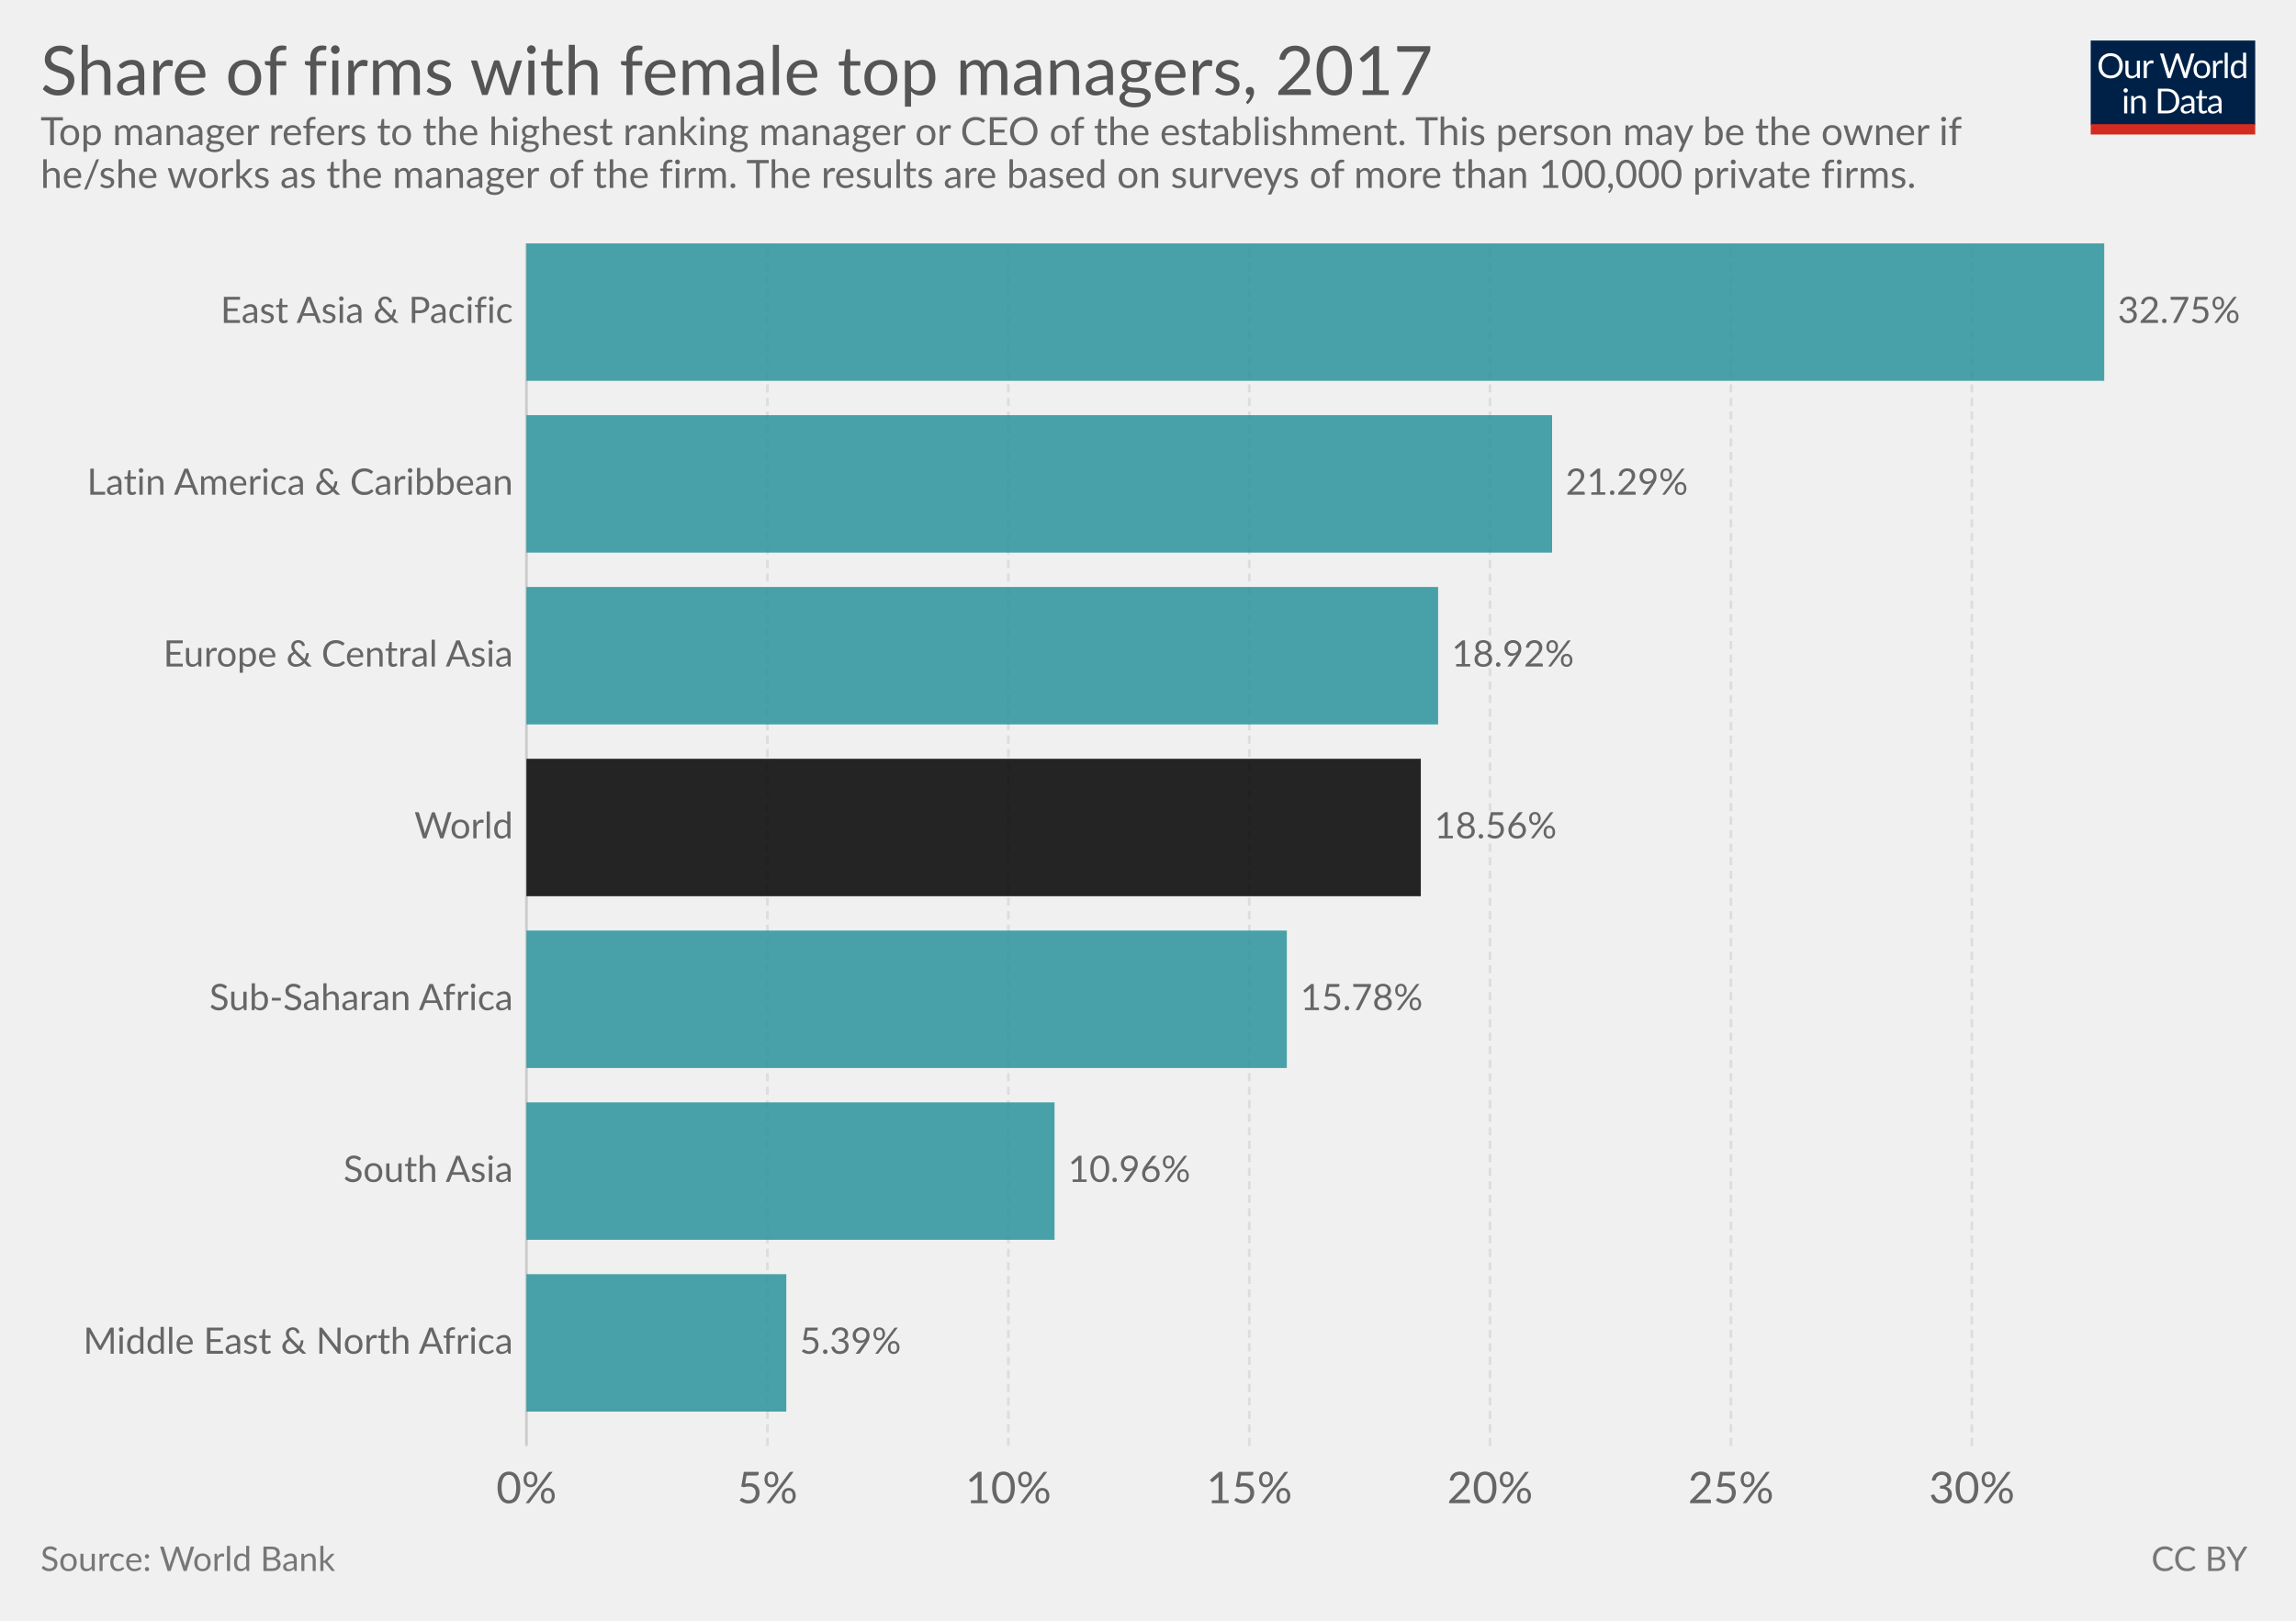
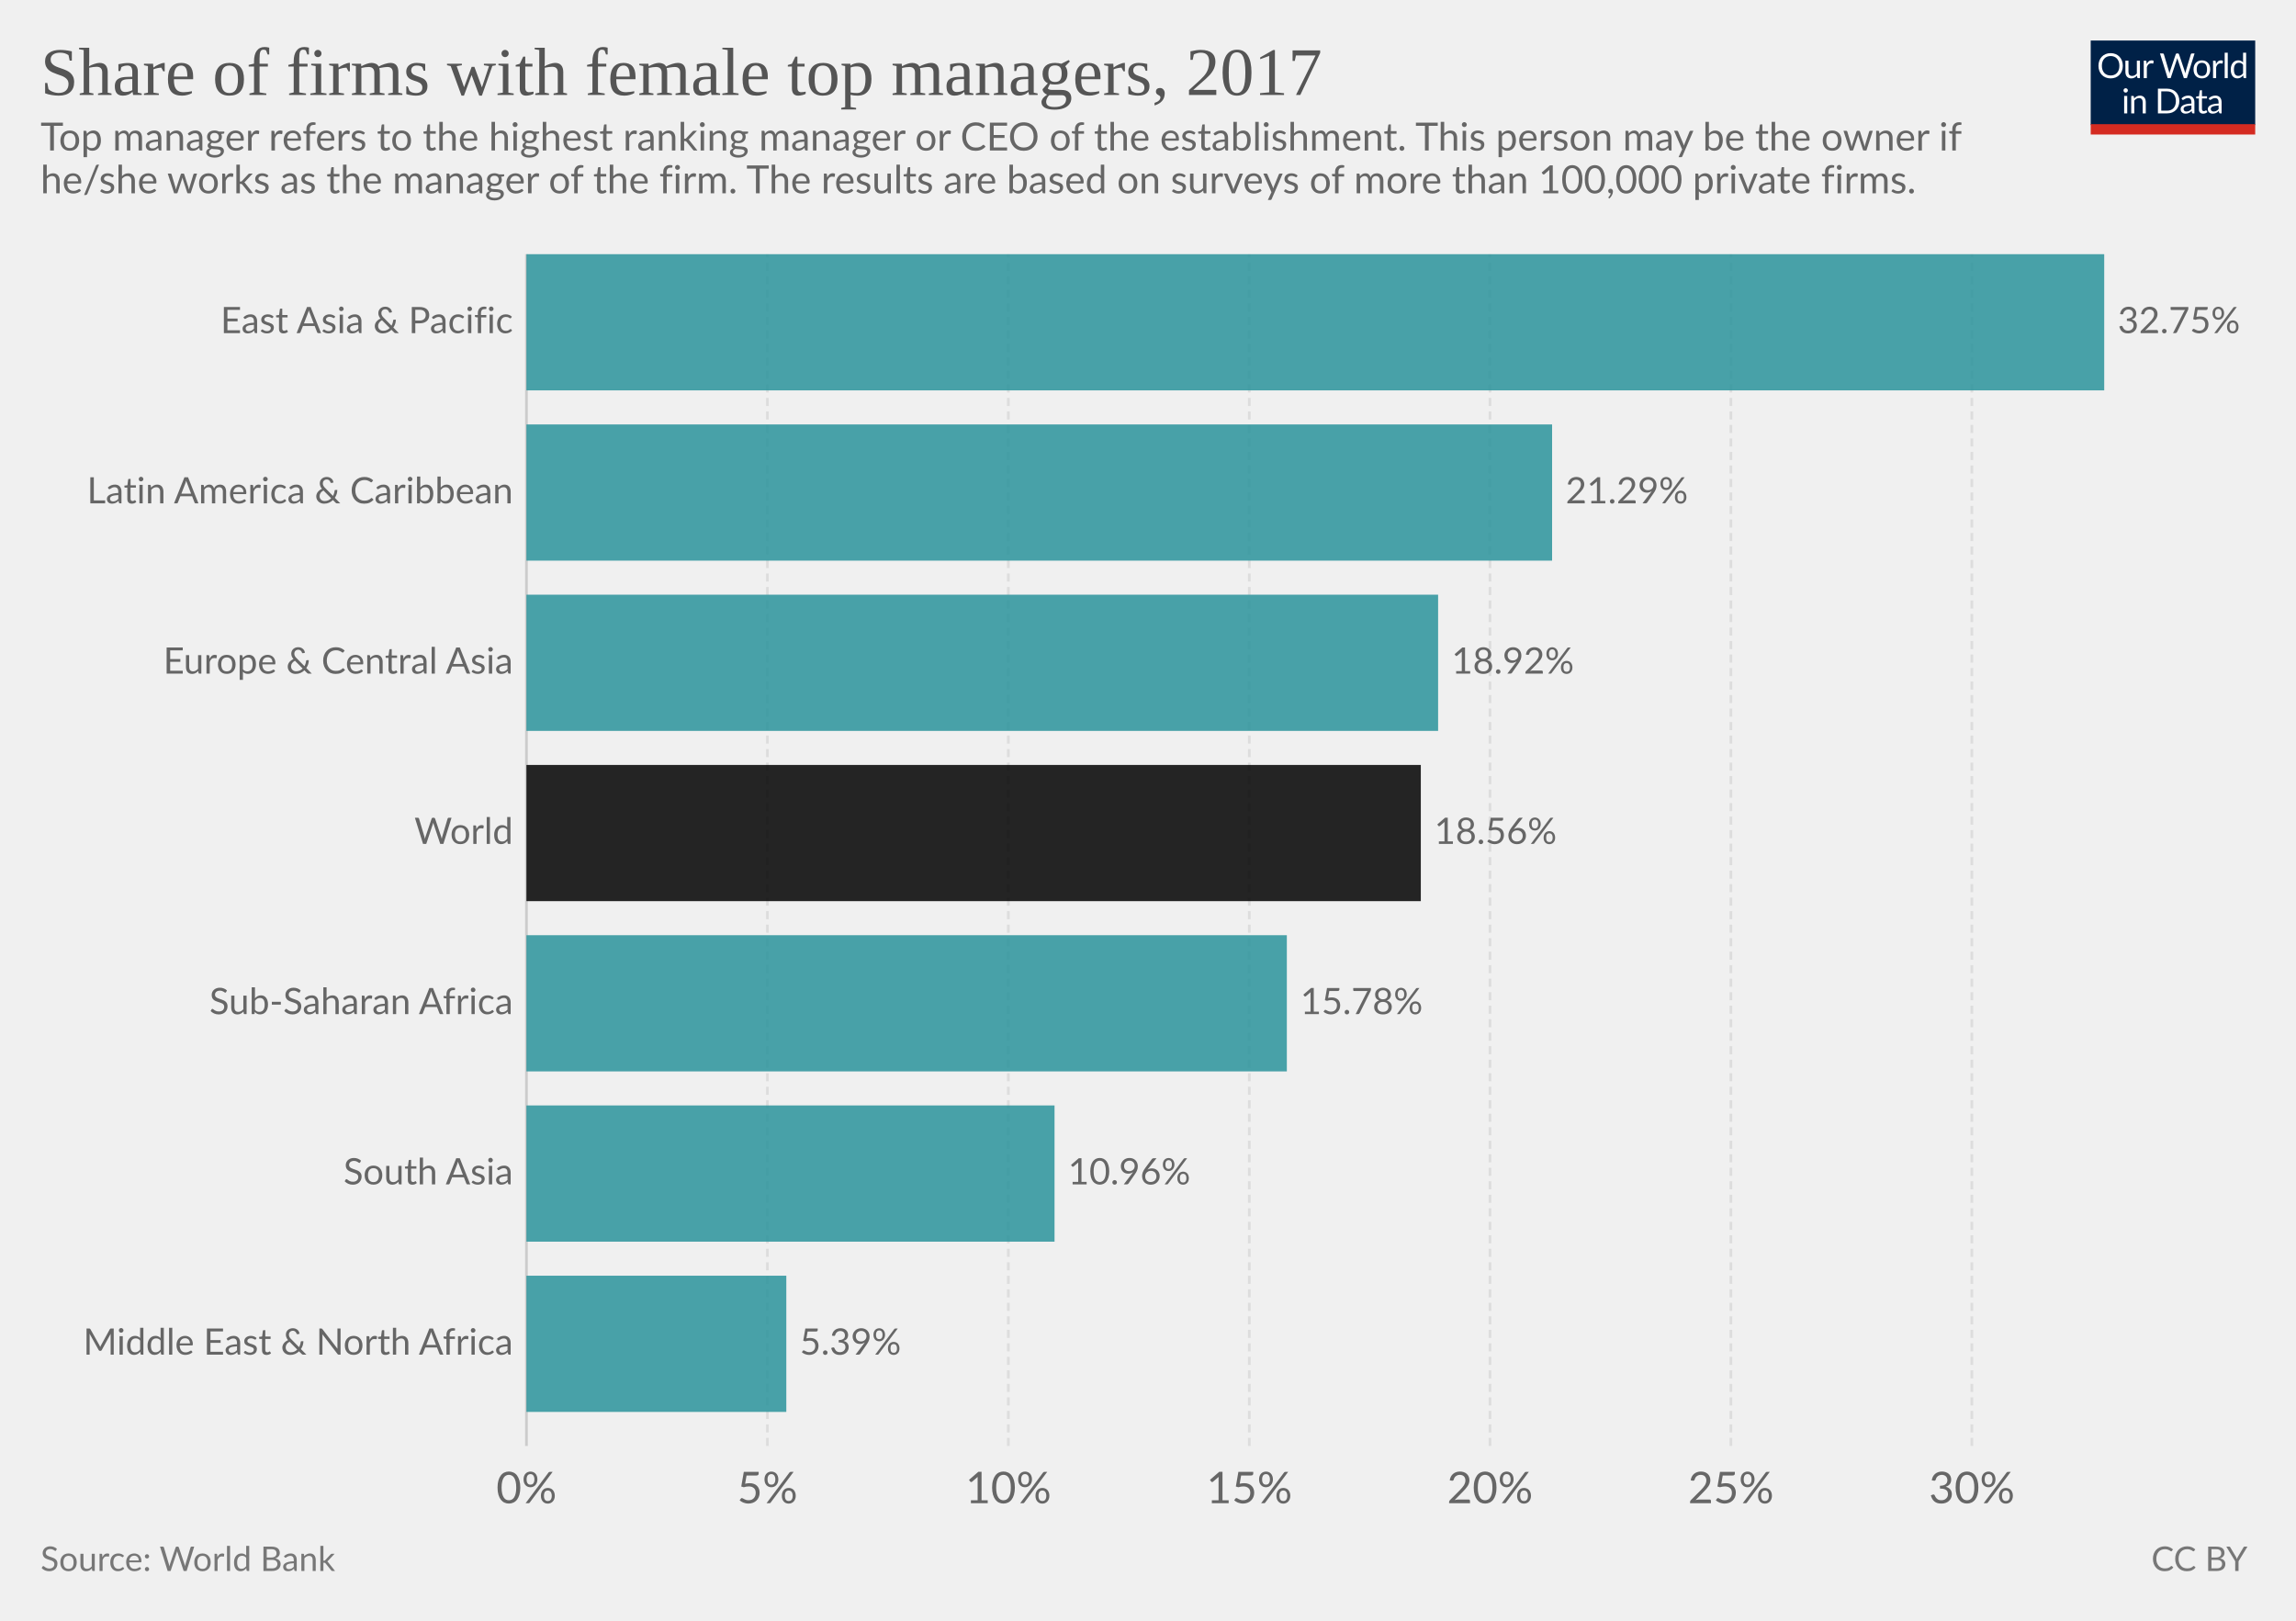
<svg xmlns="http://www.w3.org/2000/svg" version="1.1" style="font-family:Lato, 'Helvetica Neue', Helvetica, Arial, sans-serif;font-size:18px;background-color:white;text-rendering:optimizeLegibility;-webkit-font-smoothing:antialiased" width="850" height="600">
  <g class="HeaderView">
    <g transform="translate(774, 15) scale(0.29)">
      <svg width="210" height="120" viewBox="0 0 210 120" fill="none">
        <g clip-path="url(#clip0)">
          <path d="M0 0H210V107.89H0V0Z" fill="#002147" />
          <path d="M40.979 32.248C40.979 34.609 40.605 36.78 39.857 38.76C39.109 40.725 38.053 42.419 36.689 43.842C35.325 45.265 33.682 46.372 31.761 47.164C29.854 47.941 27.742 48.33 25.425 48.33C23.107 48.33 20.995 47.941 19.089 47.164C17.182 46.372 15.547 45.265 14.183 43.842C12.819 42.419 11.763 40.725 11.015 38.76C10.267 36.78 9.893 34.609 9.893 32.248C9.893 29.887 10.267 27.723 11.015 25.758C11.763 23.778 12.819 22.077 14.183 20.654C15.547 19.217 17.182 18.102 19.089 17.31C20.995 16.518 23.107 16.122 25.425 16.122C27.742 16.122 29.854 16.518 31.761 17.31C33.682 18.102 35.325 19.217 36.689 20.654C38.053 22.077 39.109 23.778 39.857 25.758C40.605 27.723 40.979 29.887 40.979 32.248ZM36.601 32.248C36.601 30.312 36.337 28.574 35.809 27.034C35.281 25.494 34.533 24.196 33.565 23.14C32.597 22.069 31.423 21.248 30.045 20.676C28.666 20.104 27.126 19.818 25.425 19.818C23.738 19.818 22.205 20.104 20.827 20.676C19.448 21.248 18.267 22.069 17.285 23.14C16.317 24.196 15.569 25.494 15.041 27.034C14.513 28.574 14.249 30.312 14.249 32.248C14.249 34.184 14.513 35.922 15.041 37.462C15.569 38.987 16.317 40.285 17.285 41.356C18.267 42.412 19.448 43.226 20.827 43.798C22.205 44.355 23.738 44.634 25.425 44.634C27.126 44.634 28.666 44.355 30.045 43.798C31.423 43.226 32.597 42.412 33.565 41.356C34.533 40.285 35.281 38.987 35.809 37.462C36.337 35.922 36.601 34.184 36.601 32.248ZM62.823 25.714V48H60.491C59.934 48 59.582 47.729 59.435 47.186L59.127 44.788C58.159 45.859 57.074 46.724 55.871 47.384C54.669 48.029 53.29 48.352 51.735 48.352C50.518 48.352 49.44 48.154 48.501 47.758C47.577 47.347 46.8 46.775 46.169 46.042C45.539 45.309 45.062 44.421 44.739 43.38C44.431 42.339 44.277 41.187 44.277 39.926V25.714H48.193V39.926C48.193 41.613 48.575 42.918 49.337 43.842C50.115 44.766 51.295 45.228 52.879 45.228C54.038 45.228 55.116 44.957 56.113 44.414C57.125 43.857 58.057 43.094 58.907 42.126V25.714H62.823ZM71.43 30.18C72.135 28.655 73 27.467 74.027 26.616C75.053 25.751 76.307 25.318 77.789 25.318C78.258 25.318 78.705 25.369 79.131 25.472C79.571 25.575 79.959 25.736 80.297 25.956L80.011 28.882C79.923 29.249 79.703 29.432 79.351 29.432C79.145 29.432 78.845 29.388 78.449 29.3C78.053 29.212 77.605 29.168 77.107 29.168C76.403 29.168 75.772 29.271 75.215 29.476C74.672 29.681 74.181 29.989 73.741 30.4C73.315 30.796 72.927 31.295 72.575 31.896C72.237 32.483 71.929 33.157 71.651 33.92V48H67.713V25.714H69.957C70.382 25.714 70.675 25.795 70.837 25.956C70.998 26.117 71.108 26.396 71.167 26.792L71.43 30.18ZM132.589 16.474L122.755 48H118.927L110.941 23.954C110.867 23.719 110.794 23.47 110.721 23.206C110.662 22.942 110.596 22.663 110.523 22.37C110.449 22.663 110.376 22.942 110.303 23.206C110.23 23.47 110.156 23.719 110.083 23.954L102.053 48H98.225L88.391 16.474H91.933C92.314 16.474 92.629 16.569 92.879 16.76C93.143 16.951 93.311 17.193 93.385 17.486L99.897 39.398C99.999 39.794 100.095 40.219 100.183 40.674C100.285 41.129 100.381 41.613 100.469 42.126C100.571 41.613 100.674 41.129 100.777 40.674C100.894 40.205 101.019 39.779 101.151 39.398L108.565 17.486C108.653 17.237 108.821 17.009 109.071 16.804C109.335 16.584 109.65 16.474 110.017 16.474H111.249C111.63 16.474 111.938 16.569 112.173 16.76C112.407 16.951 112.583 17.193 112.701 17.486L120.093 39.398C120.225 39.779 120.342 40.19 120.445 40.63C120.562 41.07 120.672 41.532 120.775 42.016C120.848 41.532 120.929 41.07 121.017 40.63C121.105 40.19 121.2 39.779 121.303 39.398L127.837 17.486C127.91 17.222 128.072 16.987 128.321 16.782C128.585 16.577 128.9 16.474 129.267 16.474H132.589ZM141.94 25.362C143.568 25.362 145.034 25.633 146.34 26.176C147.645 26.719 148.76 27.489 149.684 28.486C150.608 29.483 151.312 30.693 151.796 32.116C152.294 33.524 152.544 35.101 152.544 36.846C152.544 38.606 152.294 40.19 151.796 41.598C151.312 43.006 150.608 44.209 149.684 45.206C148.76 46.203 147.645 46.973 146.34 47.516C145.034 48.044 143.568 48.308 141.94 48.308C140.297 48.308 138.816 48.044 137.496 47.516C136.19 46.973 135.076 46.203 134.152 45.206C133.228 44.209 132.516 43.006 132.018 41.598C131.534 40.19 131.292 38.606 131.292 36.846C131.292 35.101 131.534 33.524 132.018 32.116C132.516 30.693 133.228 29.483 134.152 28.486C135.076 27.489 136.19 26.719 137.496 26.176C138.816 25.633 140.297 25.362 141.94 25.362ZM141.94 45.25C144.14 45.25 145.782 44.517 146.868 43.05C147.953 41.569 148.496 39.508 148.496 36.868C148.496 34.213 147.953 32.145 146.868 30.664C145.782 29.183 144.14 28.442 141.94 28.442C140.825 28.442 139.85 28.633 139.014 29.014C138.192 29.395 137.503 29.945 136.946 30.664C136.403 31.383 135.992 32.27 135.714 33.326C135.45 34.367 135.318 35.548 135.318 36.868C135.318 39.508 135.86 41.569 136.946 43.05C138.046 44.517 139.71 45.25 141.94 45.25ZM159.908 30.18C160.612 28.655 161.478 27.467 162.504 26.616C163.531 25.751 164.785 25.318 166.266 25.318C166.736 25.318 167.183 25.369 167.608 25.472C168.048 25.575 168.437 25.736 168.774 25.956L168.488 28.882C168.4 29.249 168.18 29.432 167.828 29.432C167.623 29.432 167.322 29.388 166.926 29.3C166.53 29.212 166.083 29.168 165.584 29.168C164.88 29.168 164.25 29.271 163.692 29.476C163.15 29.681 162.658 29.989 162.218 30.4C161.793 30.796 161.404 31.295 161.052 31.896C160.715 32.483 160.407 33.157 160.128 33.92V48H156.19V25.714H158.434C158.86 25.714 159.153 25.795 159.314 25.956C159.476 26.117 159.586 26.396 159.644 26.792L159.908 30.18ZM174.946 15.594V48H171.03V15.594H174.946ZM194.496 31.016C193.763 30.033 192.971 29.351 192.12 28.97C191.269 28.574 190.316 28.376 189.26 28.376C187.192 28.376 185.601 29.117 184.486 30.598C183.371 32.079 182.814 34.191 182.814 36.934C182.814 38.386 182.939 39.633 183.188 40.674C183.437 41.701 183.804 42.551 184.288 43.226C184.772 43.886 185.366 44.37 186.07 44.678C186.774 44.986 187.573 45.14 188.468 45.14C189.759 45.14 190.881 44.847 191.834 44.26C192.802 43.673 193.689 42.845 194.496 41.774V31.016ZM198.412 15.594V48H196.08C195.523 48 195.171 47.729 195.024 47.186L194.672 44.48C193.719 45.624 192.633 46.548 191.416 47.252C190.199 47.956 188.791 48.308 187.192 48.308C185.916 48.308 184.757 48.066 183.716 47.582C182.675 47.083 181.787 46.357 181.054 45.404C180.321 44.451 179.756 43.263 179.36 41.84C178.964 40.417 178.766 38.782 178.766 36.934C178.766 35.291 178.986 33.766 179.426 32.358C179.866 30.935 180.497 29.703 181.318 28.662C182.139 27.621 183.144 26.807 184.332 26.22C185.535 25.619 186.884 25.318 188.38 25.318C189.744 25.318 190.91 25.553 191.878 26.022C192.861 26.477 193.733 27.115 194.496 27.936V15.594H198.412ZM46.614 70.714V93H42.698V70.714H46.614ZM47.45 63.718C47.45 64.099 47.369 64.459 47.208 64.796C47.061 65.119 46.856 65.412 46.592 65.676C46.343 65.925 46.042 66.123 45.69 66.27C45.352 66.417 44.993 66.49 44.612 66.49C44.23 66.49 43.871 66.417 43.534 66.27C43.211 66.123 42.925 65.925 42.676 65.676C42.426 65.412 42.228 65.119 42.082 64.796C41.935 64.459 41.862 64.099 41.862 63.718C41.862 63.337 41.935 62.977 42.082 62.64C42.228 62.288 42.426 61.987 42.676 61.738C42.925 61.474 43.211 61.269 43.534 61.122C43.871 60.975 44.23 60.902 44.612 60.902C44.993 60.902 45.352 60.975 45.69 61.122C46.042 61.269 46.343 61.474 46.592 61.738C46.856 61.987 47.061 62.288 47.208 62.64C47.369 62.977 47.45 63.337 47.45 63.718ZM55.424 73.948C55.908 73.405 56.422 72.914 56.964 72.474C57.507 72.034 58.079 71.66 58.68 71.352C59.296 71.029 59.941 70.787 60.616 70.626C61.306 70.45 62.046 70.362 62.838 70.362C64.055 70.362 65.126 70.567 66.05 70.978C66.989 71.374 67.766 71.946 68.382 72.694C69.013 73.427 69.49 74.315 69.812 75.356C70.135 76.397 70.296 77.549 70.296 78.81V93H66.358V78.81C66.358 77.123 65.969 75.818 65.192 74.894C64.43 73.955 63.264 73.486 61.694 73.486C60.535 73.486 59.45 73.765 58.438 74.322C57.441 74.879 56.517 75.635 55.666 76.588V93H51.728V70.714H54.082C54.639 70.714 54.984 70.985 55.116 71.528L55.424 73.948ZM113.129 77.248C113.129 79.609 112.755 81.758 112.007 83.694C111.259 85.63 110.203 87.287 108.839 88.666C107.475 90.045 105.832 91.115 103.911 91.878C102.004 92.626 99.892 93 97.575 93H85.805V61.474H97.575C99.892 61.474 102.004 61.855 103.911 62.618C105.832 63.366 107.475 64.437 108.839 65.83C110.203 67.209 111.259 68.866 112.007 70.802C112.755 72.738 113.129 74.887 113.129 77.248ZM108.751 77.248C108.751 75.312 108.487 73.581 107.959 72.056C107.431 70.531 106.683 69.24 105.715 68.184C104.747 67.128 103.574 66.321 102.195 65.764C100.816 65.207 99.276 64.928 97.575 64.928H90.073V89.546H97.575C99.276 89.546 100.816 89.267 102.195 88.71C103.574 88.153 104.747 87.353 105.715 86.312C106.683 85.256 107.431 83.965 107.959 82.44C108.487 80.915 108.751 79.184 108.751 77.248ZM128.553 82.968C126.749 83.027 125.209 83.173 123.933 83.408C122.672 83.628 121.638 83.921 120.831 84.288C120.039 84.655 119.46 85.087 119.093 85.586C118.741 86.085 118.565 86.642 118.565 87.258C118.565 87.845 118.661 88.351 118.851 88.776C119.042 89.201 119.299 89.553 119.621 89.832C119.959 90.096 120.347 90.294 120.787 90.426C121.242 90.543 121.726 90.602 122.239 90.602C122.929 90.602 123.559 90.536 124.131 90.404C124.703 90.257 125.239 90.052 125.737 89.788C126.251 89.524 126.735 89.209 127.189 88.842C127.659 88.475 128.113 88.057 128.553 87.588V82.968ZM115.903 73.86C117.135 72.672 118.463 71.785 119.885 71.198C121.308 70.611 122.885 70.318 124.615 70.318C125.862 70.318 126.969 70.523 127.937 70.934C128.905 71.345 129.719 71.917 130.379 72.65C131.039 73.383 131.538 74.271 131.875 75.312C132.213 76.353 132.381 77.497 132.381 78.744V93H130.643C130.262 93 129.969 92.941 129.763 92.824C129.558 92.692 129.397 92.443 129.279 92.076L128.839 89.964C128.253 90.507 127.681 90.991 127.123 91.416C126.566 91.827 125.979 92.179 125.363 92.472C124.747 92.751 124.087 92.963 123.383 93.11C122.694 93.271 121.924 93.352 121.073 93.352C120.208 93.352 119.394 93.235 118.631 93C117.869 92.751 117.201 92.384 116.629 91.9C116.072 91.416 115.625 90.807 115.287 90.074C114.965 89.326 114.803 88.446 114.803 87.434C114.803 86.554 115.045 85.711 115.529 84.904C116.013 84.083 116.798 83.357 117.883 82.726C118.969 82.095 120.384 81.582 122.129 81.186C123.875 80.775 126.016 80.541 128.553 80.482V78.744C128.553 77.013 128.179 75.708 127.431 74.828C126.683 73.933 125.591 73.486 124.153 73.486C123.185 73.486 122.371 73.611 121.711 73.86C121.066 74.095 120.501 74.366 120.017 74.674C119.548 74.967 119.137 75.239 118.785 75.488C118.448 75.723 118.111 75.84 117.773 75.84C117.509 75.84 117.282 75.774 117.091 75.642C116.901 75.495 116.739 75.319 116.607 75.114L115.903 73.86ZM143.568 93.352C141.808 93.352 140.451 92.861 139.498 91.878C138.559 90.895 138.09 89.48 138.09 87.632V73.992H135.406C135.171 73.992 134.973 73.926 134.812 73.794C134.65 73.647 134.57 73.427 134.57 73.134V71.572L138.222 71.11L139.124 64.224C139.168 64.004 139.263 63.828 139.41 63.696C139.571 63.549 139.776 63.476 140.026 63.476H142.006V71.154H148.452V73.992H142.006V87.368C142.006 88.307 142.233 89.003 142.688 89.458C143.142 89.913 143.729 90.14 144.448 90.14C144.858 90.14 145.21 90.089 145.504 89.986C145.812 89.869 146.076 89.744 146.296 89.612C146.516 89.48 146.699 89.363 146.846 89.26C147.007 89.143 147.146 89.084 147.264 89.084C147.469 89.084 147.652 89.209 147.814 89.458L148.958 91.328C148.283 91.959 147.469 92.457 146.516 92.824C145.562 93.176 144.58 93.352 143.568 93.352ZM163.253 82.968C161.449 83.027 159.909 83.173 158.633 83.408C157.372 83.628 156.338 83.921 155.531 84.288C154.739 84.655 154.16 85.087 153.793 85.586C153.441 86.085 153.265 86.642 153.265 87.258C153.265 87.845 153.36 88.351 153.551 88.776C153.742 89.201 153.998 89.553 154.321 89.832C154.658 90.096 155.047 90.294 155.487 90.426C155.942 90.543 156.426 90.602 156.939 90.602C157.628 90.602 158.259 90.536 158.831 90.404C159.403 90.257 159.938 90.052 160.437 89.788C160.95 89.524 161.434 89.209 161.889 88.842C162.358 88.475 162.813 88.057 163.253 87.588V82.968ZM150.603 73.86C151.835 72.672 153.162 71.785 154.585 71.198C156.008 70.611 157.584 70.318 159.315 70.318C160.562 70.318 161.669 70.523 162.637 70.934C163.605 71.345 164.419 71.917 165.079 72.65C165.739 73.383 166.238 74.271 166.575 75.312C166.912 76.353 167.081 77.497 167.081 78.744V93H165.343C164.962 93 164.668 92.941 164.463 92.824C164.258 92.692 164.096 92.443 163.979 92.076L163.539 89.964C162.952 90.507 162.38 90.991 161.823 91.416C161.266 91.827 160.679 92.179 160.063 92.472C159.447 92.751 158.787 92.963 158.083 93.11C157.394 93.271 156.624 93.352 155.773 93.352C154.908 93.352 154.094 93.235 153.331 93C152.568 92.751 151.901 92.384 151.329 91.9C150.772 91.416 150.324 90.807 149.987 90.074C149.664 89.326 149.503 88.446 149.503 87.434C149.503 86.554 149.745 85.711 150.229 84.904C150.713 84.083 151.498 83.357 152.583 82.726C153.668 82.095 155.084 81.582 156.829 81.186C158.574 80.775 160.716 80.541 163.253 80.482V78.744C163.253 77.013 162.879 75.708 162.131 74.828C161.383 73.933 160.29 73.486 158.853 73.486C157.885 73.486 157.071 73.611 156.411 73.86C155.766 74.095 155.201 74.366 154.717 74.674C154.248 74.967 153.837 75.239 153.485 75.488C153.148 75.723 152.81 75.84 152.473 75.84C152.209 75.84 151.982 75.774 151.791 75.642C151.6 75.495 151.439 75.319 151.307 75.114L150.603 73.86Z" fill="white" />
          <rect y="106.789" width="210" height="13.211" fill="#D42B21" />
        </g>
        <defs>
          <clipPath id="clip0">
            <rect width="210" height="120" fill="white" />
          </clipPath>
        </defs>
      </svg>
    </g>
-     <a href="https://ourworldindata.org/grapher/firms-with-female-top-manager-of-firms-bars" target="_blank">
+     <a href="https://ourworldindata.org/grapher/firms-with-female-top-manager-of-firms-bars" style="font-family:&quot;Playfair Display&quot;, Georgia, &quot;Times New Roman&quot;, serif" target="_blank">
      <text font-size="25.20" x="15.0" y="35.2" fill="#555">
        <tspan x="15" y="35.16">Share of firms with female top managers, 2017</tspan>
      </text>
    </a>
-     <text font-size="14.40" x="15.0" y="53.7" fill="#666">
-       <tspan x="15" y="53.72">Top manager refers to the highest ranking manager or CEO of the establishment. This person may be the owner if</tspan>
-       <tspan x="15" y="69.56">he/she works as the manager of the firm. The results are based on surveys of more than 100,000 private firms.</tspan>
+     <text font-size="14.40" x="15.0" y="55.7" fill="#666">
+       <tspan x="15" y="55.72">Top manager refers to the highest ranking manager or CEO of the establishment. This person may be the owner if</tspan>
+       <tspan x="15" y="71.56">he/she works as the manager of the firm. The results are based on surveys of more than 100,000 private firms.</tspan>
    </text>
  </g>
  <g class="DiscreteBarChart">
-     <rect x="15" y="90.1" width="810" height="466.4" opacity="0" fill="rgba(255,255,255,0)" />
+     <rect x="15" y="94.1" width="810" height="462.4" opacity="0" fill="rgba(255,255,255,0)" />
    <g class="HorizontalAxis">
      <text x="194.9" y="556.5" fill="#666" text-anchor="middle" font-size="16.2">0%</text>
      <text x="284.1" y="556.5" fill="#666" text-anchor="middle" font-size="16.2">5%</text>
      <text x="373.3" y="556.5" fill="#666" text-anchor="middle" font-size="16.2">10%</text>
      <text x="462.5" y="556.5" fill="#666" text-anchor="middle" font-size="16.2">15%</text>
      <text x="551.6" y="556.5" fill="#666" text-anchor="middle" font-size="16.2">20%</text>
      <text x="640.8" y="556.5" fill="#666" text-anchor="middle" font-size="16.2">25%</text>
      <text x="730" y="556.5" fill="#666" text-anchor="middle" font-size="16.2">30%</text>
    </g>
    <g class="AxisGridLines">
-       <line x1="194.9" y1="535.30" x2="194.9" y2="90.10" stroke="#ccc" />
-       <line x1="284.1" y1="535.30" x2="284.1" y2="90.10" stroke="#ddd" stroke-dasharray="3,2" />
-       <line x1="373.3" y1="535.30" x2="373.3" y2="90.10" stroke="#ddd" stroke-dasharray="3,2" />
-       <line x1="462.5" y1="535.30" x2="462.5" y2="90.10" stroke="#ddd" stroke-dasharray="3,2" />
-       <line x1="551.6" y1="535.30" x2="551.6" y2="90.10" stroke="#ddd" stroke-dasharray="3,2" />
-       <line x1="640.8" y1="535.30" x2="640.8" y2="90.10" stroke="#ddd" stroke-dasharray="3,2" />
-       <line x1="730" y1="535.30" x2="730" y2="90.10" stroke="#ddd" stroke-dasharray="3,2" />
+       <line x1="194.9" y1="535.30" x2="194.9" y2="94.10" stroke="#ccc" />
+       <line x1="284.1" y1="535.30" x2="284.1" y2="94.10" stroke="#ddd" stroke-dasharray="3,2" />
+       <line x1="373.3" y1="535.30" x2="373.3" y2="94.10" stroke="#ddd" stroke-dasharray="3,2" />
+       <line x1="462.5" y1="535.30" x2="462.5" y2="94.10" stroke="#ddd" stroke-dasharray="3,2" />
+       <line x1="551.6" y1="535.30" x2="551.6" y2="94.10" stroke="#ddd" stroke-dasharray="3,2" />
+       <line x1="640.8" y1="535.30" x2="640.8" y2="94.10" stroke="#ddd" stroke-dasharray="3,2" />
+       <line x1="730" y1="535.30" x2="730" y2="94.10" stroke="#ddd" stroke-dasharray="3,2" />
    </g>
-     <g class="bar" transform="translate(0, 115.54)" style="transition:transform 200ms ease">
+     <g class="bar" transform="translate(0, 119.3114)" style="transition:transform 200ms ease">
      <text x="0" y="0" transform="translate(189.928, 0)" fill="#666" dominant-baseline="middle" text-anchor="end" font-size="13.5">East Asia &amp; Pacific</text>
-       <rect x="0" y="0" transform="translate(194.9, -25.44)" width="584.1" height="50.88" fill="#2a939b" opacity="0.85" style="transition:height 200ms ease" />
+       <rect x="0" y="0" transform="translate(194.9, -25.21143)" width="584.1" height="50.423" fill="#2a939b" opacity="0.85" style="transition:height 200ms ease" />
      <text x="0" y="0" transform="translate(784, 0)" fill="#666" dominant-baseline="middle" text-anchor="start" font-size="13.5">32.75%</text>
    </g>
-     <g class="bar" transform="translate(0, 179.14)" style="transition:transform 200ms ease">
+     <g class="bar" transform="translate(0, 182.34)" style="transition:transform 200ms ease">
      <text x="0" y="0" transform="translate(189.928, 0)" fill="#666" dominant-baseline="middle" text-anchor="end" font-size="13.5">Latin America &amp; Caribbean</text>
-       <rect x="0" y="0" transform="translate(194.9, -25.44)" width="379.7" height="50.88" fill="#2a939b" opacity="0.85" style="transition:height 200ms ease" />
+       <rect x="0" y="0" transform="translate(194.9, -25.21143)" width="379.7" height="50.423" fill="#2a939b" opacity="0.85" style="transition:height 200ms ease" />
      <text x="0" y="0" transform="translate(579.6, 0)" fill="#666" dominant-baseline="middle" text-anchor="start" font-size="13.5">21.29%</text>
    </g>
-     <g class="bar" transform="translate(0, 242.74)" style="transition:transform 200ms ease">
+     <g class="bar" transform="translate(0, 245.3686)" style="transition:transform 200ms ease">
      <text x="0" y="0" transform="translate(189.928, 0)" fill="#666" dominant-baseline="middle" text-anchor="end" font-size="13.5">Europe &amp; Central Asia</text>
-       <rect x="0" y="0" transform="translate(194.9, -25.44)" width="337.5" height="50.88" fill="#2a939b" opacity="0.85" style="transition:height 200ms ease" />
+       <rect x="0" y="0" transform="translate(194.9, -25.21143)" width="337.5" height="50.423" fill="#2a939b" opacity="0.85" style="transition:height 200ms ease" />
      <text x="0" y="0" transform="translate(537.4, 0)" fill="#666" dominant-baseline="middle" text-anchor="start" font-size="13.5">18.92%</text>
    </g>
-     <g class="bar" transform="translate(0, 306.34)" style="transition:transform 200ms ease">
+     <g class="bar" transform="translate(0, 308.3971)" style="transition:transform 200ms ease">
      <text x="0" y="0" transform="translate(189.928, 0)" fill="#666" dominant-baseline="middle" text-anchor="end" font-size="13.5">World</text>
-       <rect x="0" y="0" transform="translate(194.9, -25.44)" width="331.1" height="50.88" fill="#c8" opacity="0.85" style="transition:height 200ms ease" />
+       <rect x="0" y="0" transform="translate(194.9, -25.21143)" width="331.1" height="50.423" fill="#c8" opacity="0.85" style="transition:height 200ms ease" />
      <text x="0" y="0" transform="translate(531, 0)" fill="#666" dominant-baseline="middle" text-anchor="start" font-size="13.5">18.56%</text>
    </g>
-     <g class="bar" transform="translate(0, 369.94)" style="transition:transform 200ms ease">
+     <g class="bar" transform="translate(0, 371.4257)" style="transition:transform 200ms ease">
      <text x="0" y="0" transform="translate(189.928, 0)" fill="#666" dominant-baseline="middle" text-anchor="end" font-size="13.5">Sub-Saharan Africa</text>
-       <rect x="0" y="0" transform="translate(194.9, -25.44)" width="281.5" height="50.88" fill="#2a939b" opacity="0.85" style="transition:height 200ms ease" />
+       <rect x="0" y="0" transform="translate(194.9, -25.21143)" width="281.5" height="50.423" fill="#2a939b" opacity="0.85" style="transition:height 200ms ease" />
      <text x="0" y="0" transform="translate(481.4, 0)" fill="#666" dominant-baseline="middle" text-anchor="start" font-size="13.5">15.78%</text>
    </g>
-     <g class="bar" transform="translate(0, 433.54)" style="transition:transform 200ms ease">
+     <g class="bar" transform="translate(0, 434.4543)" style="transition:transform 200ms ease">
      <text x="0" y="0" transform="translate(189.928, 0)" fill="#666" dominant-baseline="middle" text-anchor="end" font-size="13.5">South Asia</text>
-       <rect x="0" y="0" transform="translate(194.9, -25.44)" width="195.5" height="50.88" fill="#2a939b" opacity="0.85" style="transition:height 200ms ease" />
+       <rect x="0" y="0" transform="translate(194.9, -25.21143)" width="195.5" height="50.423" fill="#2a939b" opacity="0.85" style="transition:height 200ms ease" />
      <text x="0" y="0" transform="translate(395.4, 0)" fill="#666" dominant-baseline="middle" text-anchor="start" font-size="13.5">10.96%</text>
    </g>
-     <g class="bar" transform="translate(0, 497.14)" style="transition:transform 200ms ease">
+     <g class="bar" transform="translate(0, 497.4829)" style="transition:transform 200ms ease">
      <text x="0" y="0" transform="translate(189.928, 0)" fill="#666" dominant-baseline="middle" text-anchor="end" font-size="13.5">Middle East &amp; North Africa</text>
-       <rect x="0" y="0" transform="translate(194.9, -25.44)" width="96.2" height="50.88" fill="#2a939b" opacity="0.85" style="transition:height 200ms ease" />
+       <rect x="0" y="0" transform="translate(194.9, -25.21143)" width="96.2" height="50.423" fill="#2a939b" opacity="0.85" style="transition:height 200ms ease" />
      <text x="0" y="0" transform="translate(296.1, 0)" fill="#666" dominant-baseline="middle" text-anchor="start" font-size="13.5">5.39%</text>
    </g>
  </g>
  <g class="SourcesFooter" style="fill:#777">
    <g class="clickable" style="fill:#777">
      <text font-size="12.60" x="15.0" y="581.6">
        <tspan x="15" y="581.58">Source: World Bank</tspan>
      </text>
    </g>
    <text font-size="12.60" x="796.4" y="581.6">
      <tspan x="796.444" y="581.58">
        <a style="fill: #777;" class="cclogo" href="http://creativecommons.org/licenses/by/4.0/deed.en_US" target="_blank">CC BY</a>
      </tspan>
    </text>
  </g>
</svg>
